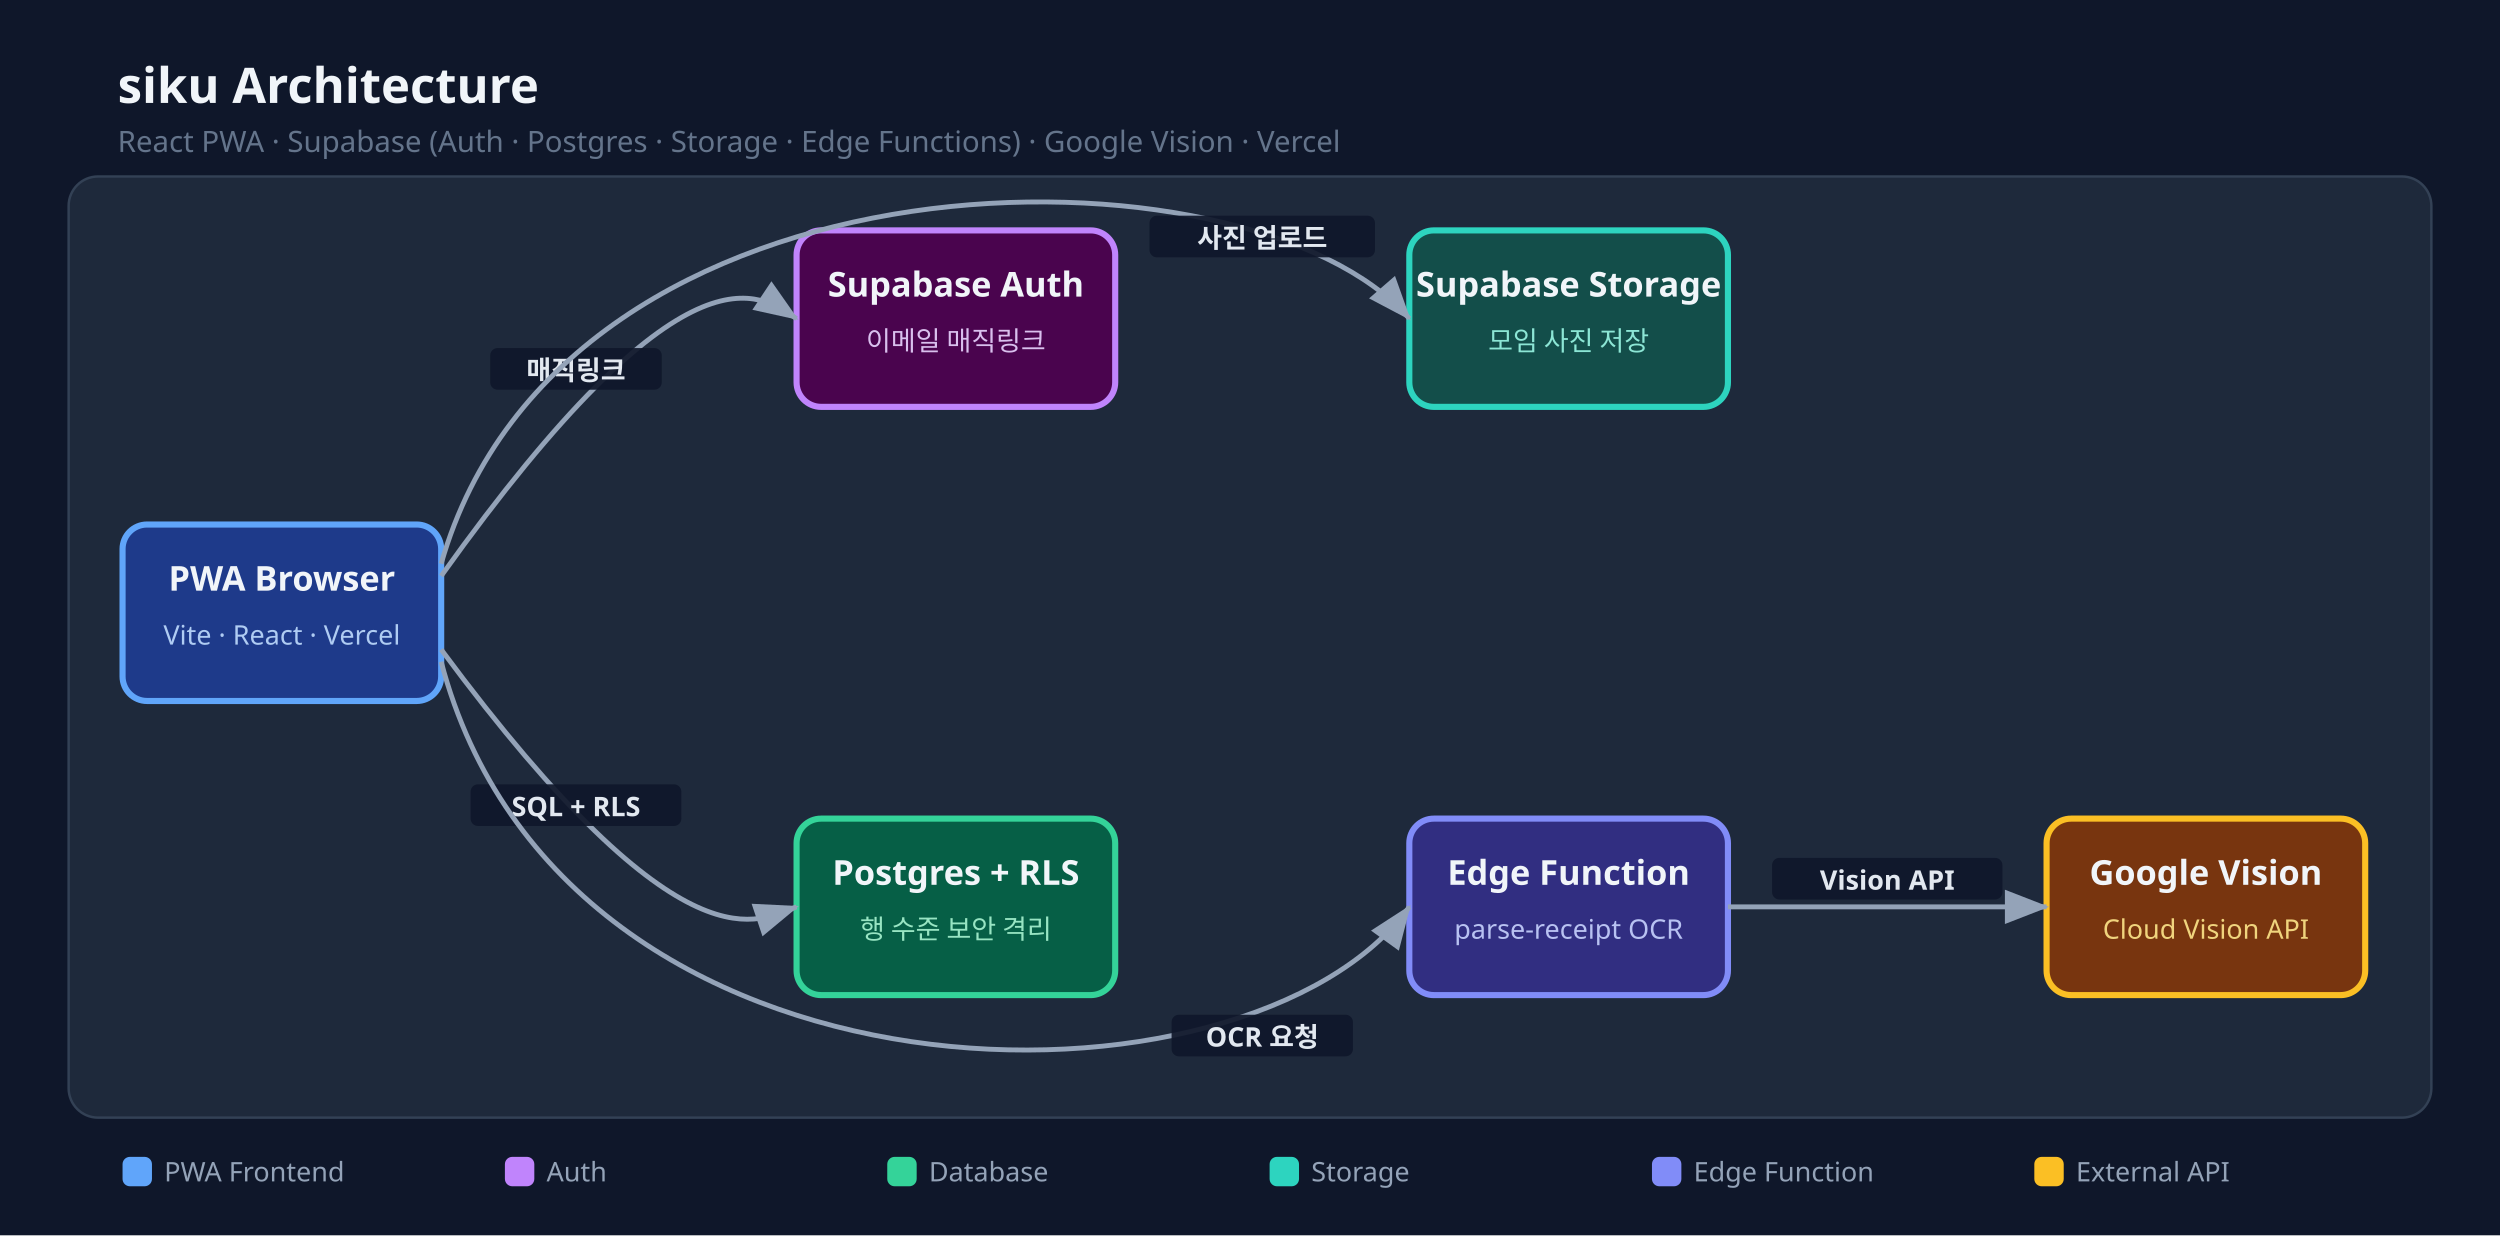
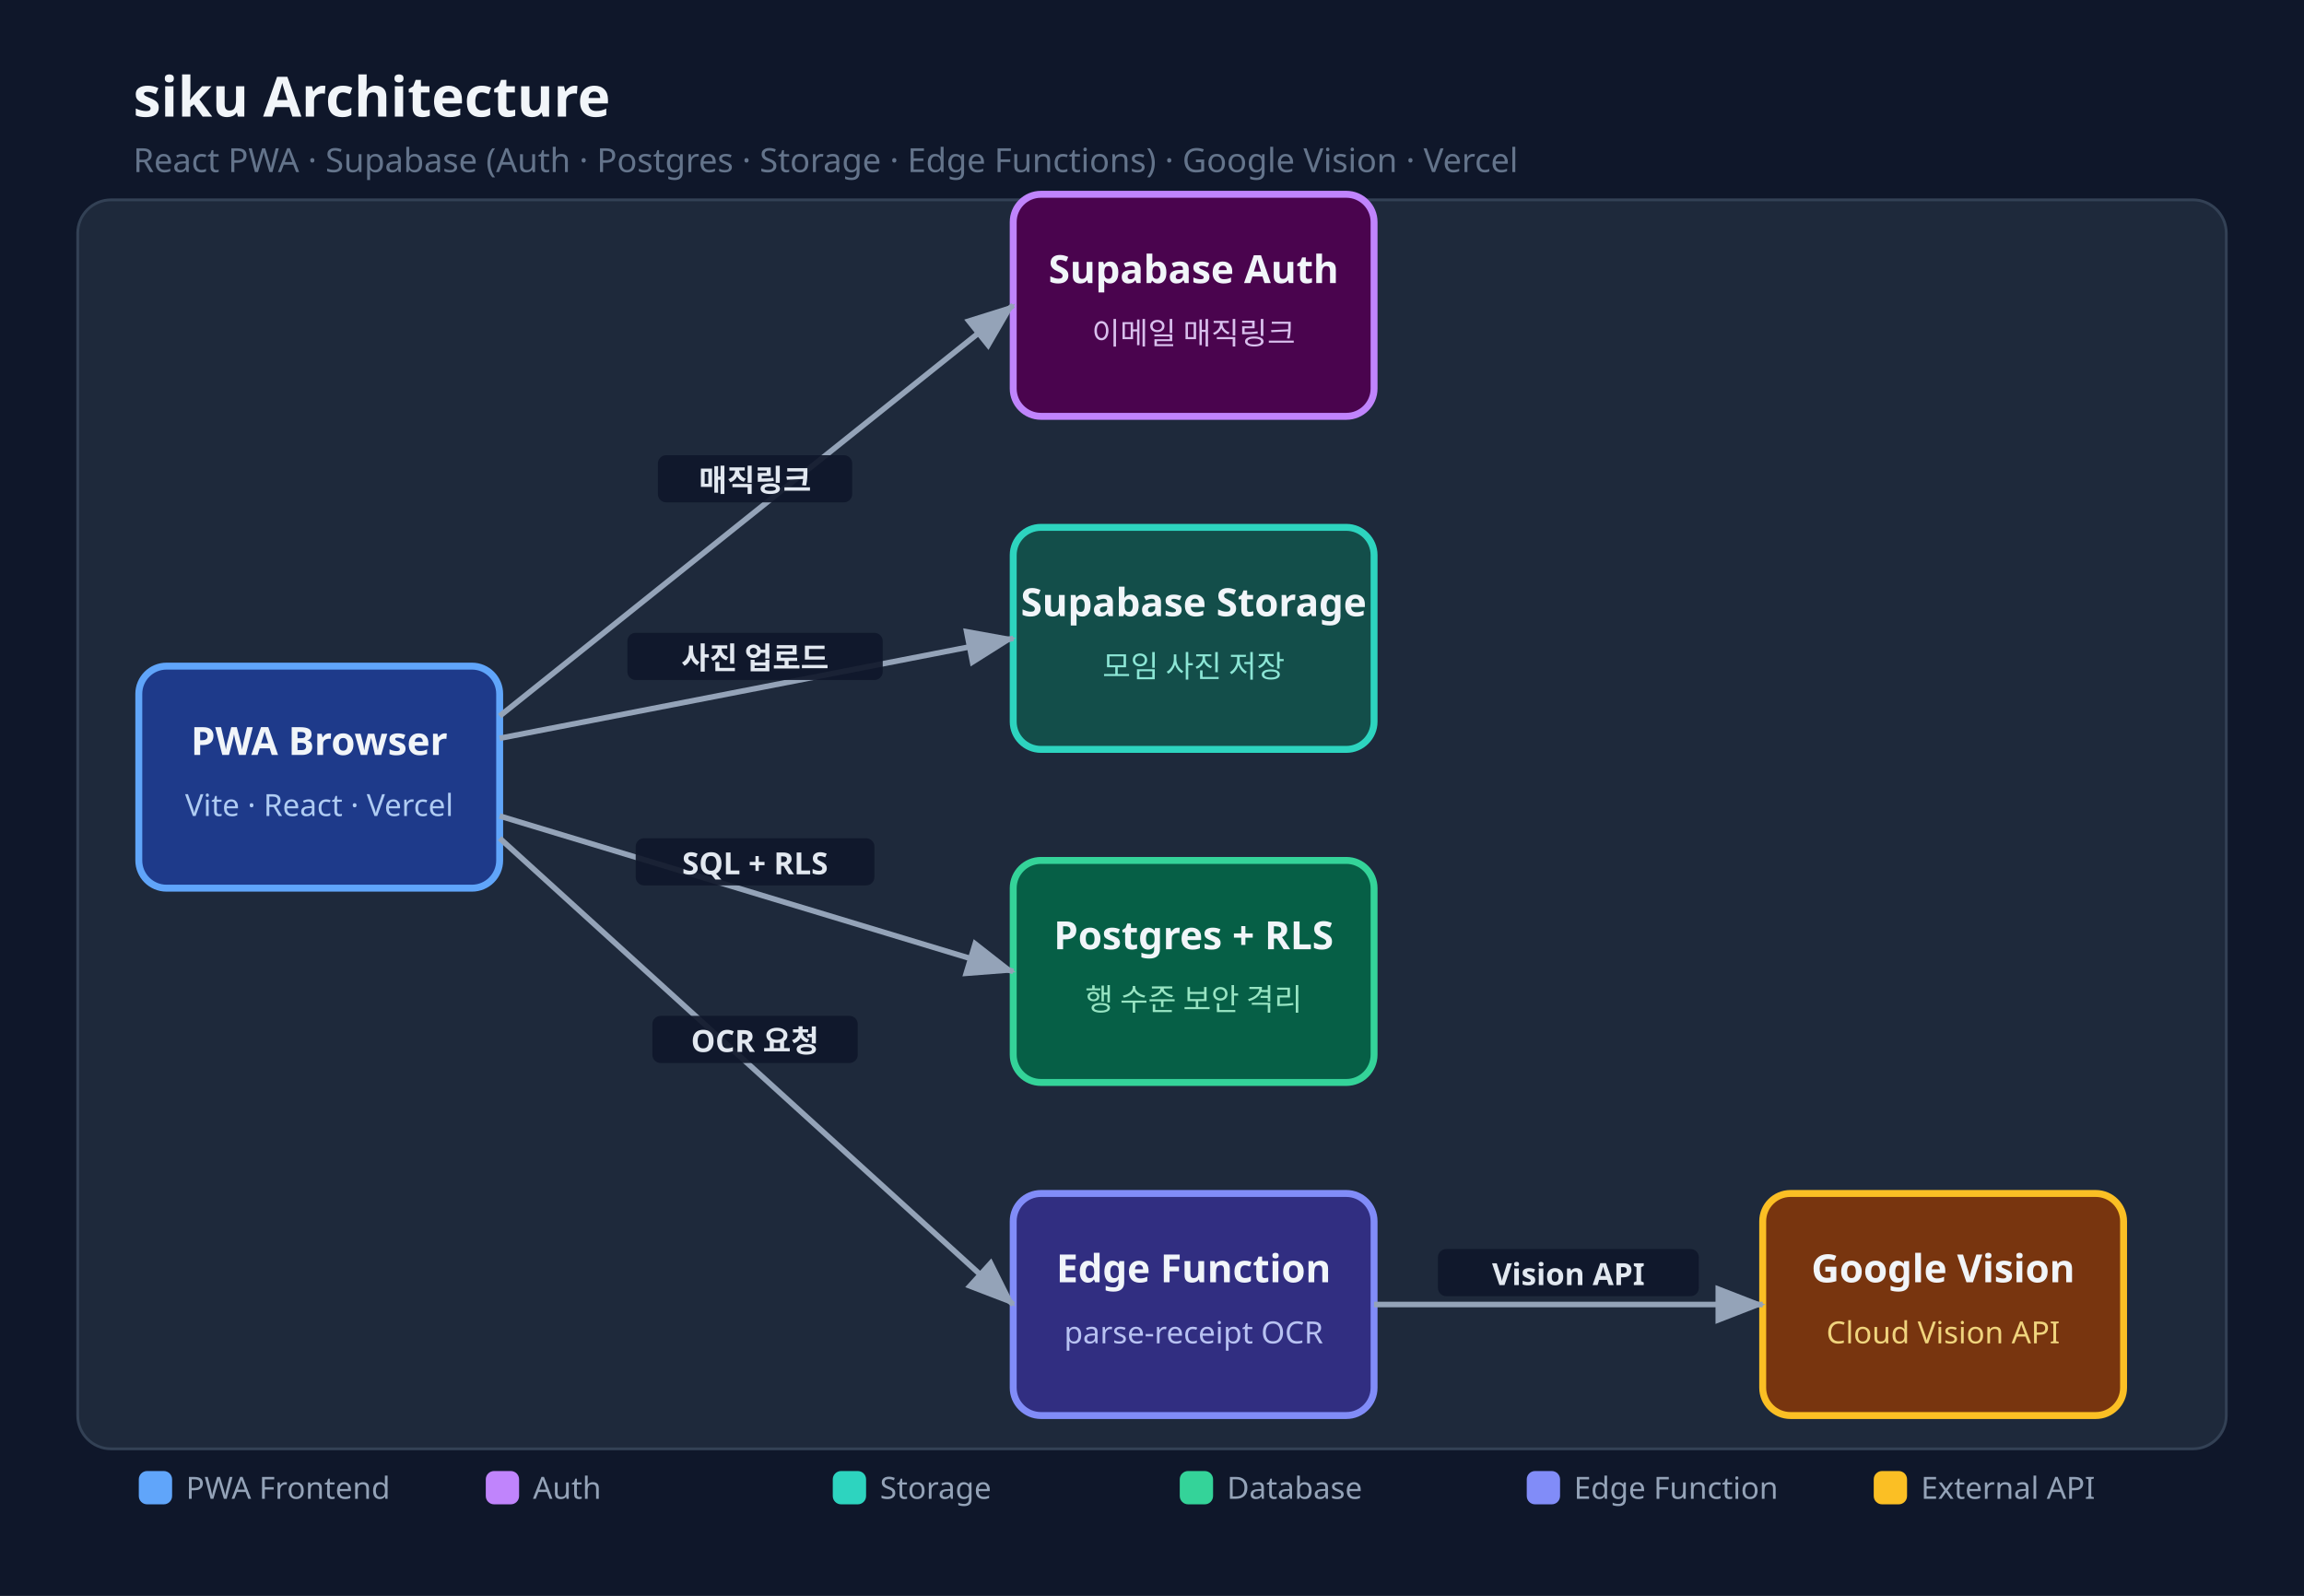
- <svg xmlns="http://www.w3.org/2000/svg" viewBox="0 0 1020 504" width="1020" height="504">
+ <svg xmlns="http://www.w3.org/2000/svg" viewBox="0 0 830 575" width="830" height="575">
  <defs>
    <marker id="arr" markerWidth="9" markerHeight="7" refX="8.5" refY="3.5" orient="auto">
      <polygon points="0 0,9 3.5,0 7" fill="#94a3b8" />
    </marker>
    <marker id="arr-dash" markerWidth="9" markerHeight="7" refX="8.5" refY="3.5" orient="auto">
      <polygon points="0 0,9 3.5,0 7" fill="#64748b" />
    </marker>
  </defs>
-   <rect width="1020" height="504" fill="#0f172a" />
+   <rect width="830" height="575" fill="#0f172a" />
  <text x="48" y="42" font-family="'Segoe UI',system-ui,sans-serif" font-size="20" font-weight="700" fill="#f1f5f9">siku Architecture</text>
  <text x="48" y="62" font-family="'Segoe UI',system-ui,sans-serif" font-size="12" fill="#64748b">React PWA · Supabase (Auth · Postgres · Storage · Edge Functions) · Google Vision · Vercel</text>
-   <rect x="28" y="72" width="964" height="384" rx="12" fill="#1e293b" stroke="#334155" stroke-width="1" />
-   <rect x="50" y="214" width="130" height="72" rx="10" fill="#1e3a8a" stroke="#60a5fa" stroke-width="2.5" />
-   <text x="115" y="241" text-anchor="middle" font-family="'Segoe UI',system-ui,sans-serif" font-size="14" font-weight="700" fill="#f1f5f9">PWA Browser</text>
-   <text x="115" y="263" text-anchor="middle" font-family="'Segoe UI',system-ui,sans-serif" font-size="11" fill="#bfdbfe" opacity="0.9">Vite · React · Vercel</text>
-   <rect x="325" y="94" width="130" height="72" rx="10" fill="#4a044e" stroke="#c084fc" stroke-width="2.5" />
-   <text x="390" y="121" text-anchor="middle" font-family="'Segoe UI',system-ui,sans-serif" font-size="14" font-weight="700" fill="#f1f5f9">Supabase Auth</text>
-   <text x="390" y="143" text-anchor="middle" font-family="'Segoe UI',system-ui,sans-serif" font-size="11" fill="#e9d5ff" opacity="0.9">이메일 매직링크</text>
-   <rect x="325" y="334" width="130" height="72" rx="10" fill="#065f46" stroke="#34d399" stroke-width="2.5" />
-   <text x="390" y="361" text-anchor="middle" font-family="'Segoe UI',system-ui,sans-serif" font-size="14" font-weight="700" fill="#f1f5f9">Postgres + RLS</text>
-   <text x="390" y="383" text-anchor="middle" font-family="'Segoe UI',system-ui,sans-serif" font-size="11" fill="#a7f3d0" opacity="0.9">행 수준 보안 격리</text>
-   <rect x="575" y="94" width="130" height="72" rx="10" fill="#134e4a" stroke="#2dd4bf" stroke-width="2.5" />
-   <text x="640" y="121" text-anchor="middle" font-family="'Segoe UI',system-ui,sans-serif" font-size="14" font-weight="700" fill="#f1f5f9">Supabase Storage</text>
-   <text x="640" y="143" text-anchor="middle" font-family="'Segoe UI',system-ui,sans-serif" font-size="11" fill="#99f6e4" opacity="0.9">모임 사진 저장</text>
-   <rect x="575" y="334" width="130" height="72" rx="10" fill="#312e81" stroke="#818cf8" stroke-width="2.5" />
-   <text x="640" y="361" text-anchor="middle" font-family="'Segoe UI',system-ui,sans-serif" font-size="14" font-weight="700" fill="#f1f5f9">Edge Function</text>
-   <text x="640" y="383" text-anchor="middle" font-family="'Segoe UI',system-ui,sans-serif" font-size="11" fill="#c7d2fe" opacity="0.9">parse-receipt OCR</text>
-   <rect x="835" y="334" width="130" height="72" rx="10" fill="#78350f" stroke="#fbbf24" stroke-width="2.5" />
-   <text x="900" y="361" text-anchor="middle" font-family="'Segoe UI',system-ui,sans-serif" font-size="14" font-weight="700" fill="#f1f5f9">Google Vision</text>
-   <text x="900" y="383" text-anchor="middle" font-family="'Segoe UI',system-ui,sans-serif" font-size="11" fill="#fde68a" opacity="0.9">Cloud Vision API</text>
-   <path d="M 180 235 C 280 95 310 120 325 130" fill="none" stroke="#94a3b8" stroke-width="2" marker-end="url(#arr)" />
-   <rect x="200" y="142" width="70" height="17" rx="3" fill="#0f172a" opacity="0.92" />
-   <text x="235" y="155" text-anchor="middle" font-family="'Segoe UI',system-ui,sans-serif" font-size="11" font-weight="600" fill="#e2e8f0">매직링크</text>
-   <path d="M 180 265 C 280 400 310 375 325 370" fill="none" stroke="#94a3b8" stroke-width="2" marker-end="url(#arr)" />
-   <rect x="192" y="320" width="86" height="17" rx="3" fill="#0f172a" opacity="0.92" />
-   <text x="235" y="333" text-anchor="middle" font-family="'Segoe UI',system-ui,sans-serif" font-size="11" font-weight="600" fill="#e2e8f0">SQL + RLS</text>
-   <path d="M 180 230 C 230 55 510 55 575 130" fill="none" stroke="#94a3b8" stroke-width="2" marker-end="url(#arr)" />
-   <rect x="469" y="88" width="92" height="17" rx="3" fill="#0f172a" opacity="0.92" />
-   <text x="515" y="101" text-anchor="middle" font-family="'Segoe UI',system-ui,sans-serif" font-size="11" font-weight="600" fill="#e2e8f0">사진 업로드</text>
-   <path d="M 180 270 C 230 460 510 460 575 370" fill="none" stroke="#94a3b8" stroke-width="2" marker-end="url(#arr)" />
-   <rect x="478" y="414" width="74" height="17" rx="3" fill="#0f172a" opacity="0.92" />
-   <text x="515" y="427" text-anchor="middle" font-family="'Segoe UI',system-ui,sans-serif" font-size="11" font-weight="600" fill="#e2e8f0">OCR 요청</text>
-   <line x1="705" y1="370" x2="835" y2="370" stroke="#94a3b8" stroke-width="2" marker-end="url(#arr)" />
-   <rect x="723" y="350" width="94" height="17" rx="3" fill="#0f172a" opacity="0.92" />
-   <text x="770" y="363" text-anchor="middle" font-family="'Segoe UI',system-ui,sans-serif" font-size="11" font-weight="600" fill="#e2e8f0">Vision API</text>
-   <rect x="50" y="472" width="12" height="12" rx="3" fill="#60a5fa" />
-   <text x="67" y="482" font-family="'Segoe UI',system-ui,sans-serif" font-size="11" fill="#94a3b8">PWA Frontend</text>
-   <rect x="206" y="472" width="12" height="12" rx="3" fill="#c084fc" />
-   <text x="223" y="482" font-family="'Segoe UI',system-ui,sans-serif" font-size="11" fill="#94a3b8">Auth</text>
-   <rect x="362" y="472" width="12" height="12" rx="3" fill="#34d399" />
-   <text x="379" y="482" font-family="'Segoe UI',system-ui,sans-serif" font-size="11" fill="#94a3b8">Database</text>
-   <rect x="518" y="472" width="12" height="12" rx="3" fill="#2dd4bf" />
-   <text x="535" y="482" font-family="'Segoe UI',system-ui,sans-serif" font-size="11" fill="#94a3b8">Storage</text>
-   <rect x="674" y="472" width="12" height="12" rx="3" fill="#818cf8" />
-   <text x="691" y="482" font-family="'Segoe UI',system-ui,sans-serif" font-size="11" fill="#94a3b8">Edge Function</text>
-   <rect x="830" y="472" width="12" height="12" rx="3" fill="#fbbf24" />
-   <text x="847" y="482" font-family="'Segoe UI',system-ui,sans-serif" font-size="11" fill="#94a3b8">External API</text>
+   <rect x="28" y="72" width="774" height="450" rx="12" fill="#1e293b" stroke="#334155" stroke-width="1" />
+   <rect x="50" y="240" width="130" height="80" rx="10" fill="#1e3a8a" stroke="#60a5fa" stroke-width="2.5" />
+   <text x="115" y="272" text-anchor="middle" font-family="'Segoe UI',system-ui,sans-serif" font-size="14" font-weight="700" fill="#f1f5f9">PWA Browser</text>
+   <text x="115" y="294" text-anchor="middle" font-family="'Segoe UI',system-ui,sans-serif" font-size="11" fill="#bfdbfe" opacity="0.9">Vite · React · Vercel</text>
+   <rect x="365" y="70" width="130" height="80" rx="10" fill="#4a044e" stroke="#c084fc" stroke-width="2.5" />
+   <text x="430" y="102" text-anchor="middle" font-family="'Segoe UI',system-ui,sans-serif" font-size="14" font-weight="700" fill="#f1f5f9">Supabase Auth</text>
+   <text x="430" y="124" text-anchor="middle" font-family="'Segoe UI',system-ui,sans-serif" font-size="11" fill="#e9d5ff" opacity="0.9">이메일 매직링크</text>
+   <rect x="365" y="190" width="130" height="80" rx="10" fill="#134e4a" stroke="#2dd4bf" stroke-width="2.5" />
+   <text x="430" y="222" text-anchor="middle" font-family="'Segoe UI',system-ui,sans-serif" font-size="14" font-weight="700" fill="#f1f5f9">Supabase Storage</text>
+   <text x="430" y="244" text-anchor="middle" font-family="'Segoe UI',system-ui,sans-serif" font-size="11" fill="#99f6e4" opacity="0.9">모임 사진 저장</text>
+   <rect x="365" y="310" width="130" height="80" rx="10" fill="#065f46" stroke="#34d399" stroke-width="2.5" />
+   <text x="430" y="342" text-anchor="middle" font-family="'Segoe UI',system-ui,sans-serif" font-size="14" font-weight="700" fill="#f1f5f9">Postgres + RLS</text>
+   <text x="430" y="364" text-anchor="middle" font-family="'Segoe UI',system-ui,sans-serif" font-size="11" fill="#a7f3d0" opacity="0.9">행 수준 보안 격리</text>
+   <rect x="365" y="430" width="130" height="80" rx="10" fill="#312e81" stroke="#818cf8" stroke-width="2.5" />
+   <text x="430" y="462" text-anchor="middle" font-family="'Segoe UI',system-ui,sans-serif" font-size="14" font-weight="700" fill="#f1f5f9">Edge Function</text>
+   <text x="430" y="484" text-anchor="middle" font-family="'Segoe UI',system-ui,sans-serif" font-size="11" fill="#c7d2fe" opacity="0.9">parse-receipt OCR</text>
+   <rect x="635" y="430" width="130" height="80" rx="10" fill="#78350f" stroke="#fbbf24" stroke-width="2.5" />
+   <text x="700" y="462" text-anchor="middle" font-family="'Segoe UI',system-ui,sans-serif" font-size="14" font-weight="700" fill="#f1f5f9">Google Vision</text>
+   <text x="700" y="484" text-anchor="middle" font-family="'Segoe UI',system-ui,sans-serif" font-size="11" fill="#fde68a" opacity="0.9">Cloud Vision API</text>
+   <line x1="180" y1="258" x2="365" y2="110" stroke="#94a3b8" stroke-width="2" marker-end="url(#arr)" />
+   <rect x="237" y="164" width="70" height="17" rx="3" fill="#0f172a" opacity="0.92" />
+   <text x="272" y="177" text-anchor="middle" font-family="'Segoe UI',system-ui,sans-serif" font-size="11" font-weight="600" fill="#e2e8f0">매직링크</text>
+   <line x1="180" y1="266" x2="365" y2="230" stroke="#94a3b8" stroke-width="2" marker-end="url(#arr)" />
+   <rect x="226" y="228" width="92" height="17" rx="3" fill="#0f172a" opacity="0.92" />
+   <text x="272" y="241" text-anchor="middle" font-family="'Segoe UI',system-ui,sans-serif" font-size="11" font-weight="600" fill="#e2e8f0">사진 업로드</text>
+   <line x1="180" y1="294" x2="365" y2="350" stroke="#94a3b8" stroke-width="2" marker-end="url(#arr)" />
+   <rect x="229" y="302" width="86" height="17" rx="3" fill="#0f172a" opacity="0.92" />
+   <text x="272" y="315" text-anchor="middle" font-family="'Segoe UI',system-ui,sans-serif" font-size="11" font-weight="600" fill="#e2e8f0">SQL + RLS</text>
+   <line x1="180" y1="302" x2="365" y2="470" stroke="#94a3b8" stroke-width="2" marker-end="url(#arr)" />
+   <rect x="235" y="366" width="74" height="17" rx="3" fill="#0f172a" opacity="0.92" />
+   <text x="272" y="379" text-anchor="middle" font-family="'Segoe UI',system-ui,sans-serif" font-size="11" font-weight="600" fill="#e2e8f0">OCR 요청</text>
+   <line x1="495" y1="470" x2="635" y2="470" stroke="#94a3b8" stroke-width="2" marker-end="url(#arr)" />
+   <rect x="518" y="450" width="94" height="17" rx="3" fill="#0f172a" opacity="0.92" />
+   <text x="565" y="463" text-anchor="middle" font-family="'Segoe UI',system-ui,sans-serif" font-size="11" font-weight="600" fill="#e2e8f0">Vision API</text>
+   <rect x="50" y="530" width="12" height="12" rx="3" fill="#60a5fa" />
+   <text x="67" y="540" font-family="'Segoe UI',system-ui,sans-serif" font-size="11" fill="#94a3b8">PWA Frontend</text>
+   <rect x="175" y="530" width="12" height="12" rx="3" fill="#c084fc" />
+   <text x="192" y="540" font-family="'Segoe UI',system-ui,sans-serif" font-size="11" fill="#94a3b8">Auth</text>
+   <rect x="300" y="530" width="12" height="12" rx="3" fill="#2dd4bf" />
+   <text x="317" y="540" font-family="'Segoe UI',system-ui,sans-serif" font-size="11" fill="#94a3b8">Storage</text>
+   <rect x="425" y="530" width="12" height="12" rx="3" fill="#34d399" />
+   <text x="442" y="540" font-family="'Segoe UI',system-ui,sans-serif" font-size="11" fill="#94a3b8">Database</text>
+   <rect x="550" y="530" width="12" height="12" rx="3" fill="#818cf8" />
+   <text x="567" y="540" font-family="'Segoe UI',system-ui,sans-serif" font-size="11" fill="#94a3b8">Edge Function</text>
+   <rect x="675" y="530" width="12" height="12" rx="3" fill="#fbbf24" />
+   <text x="692" y="540" font-family="'Segoe UI',system-ui,sans-serif" font-size="11" fill="#94a3b8">External API</text>
</svg>
